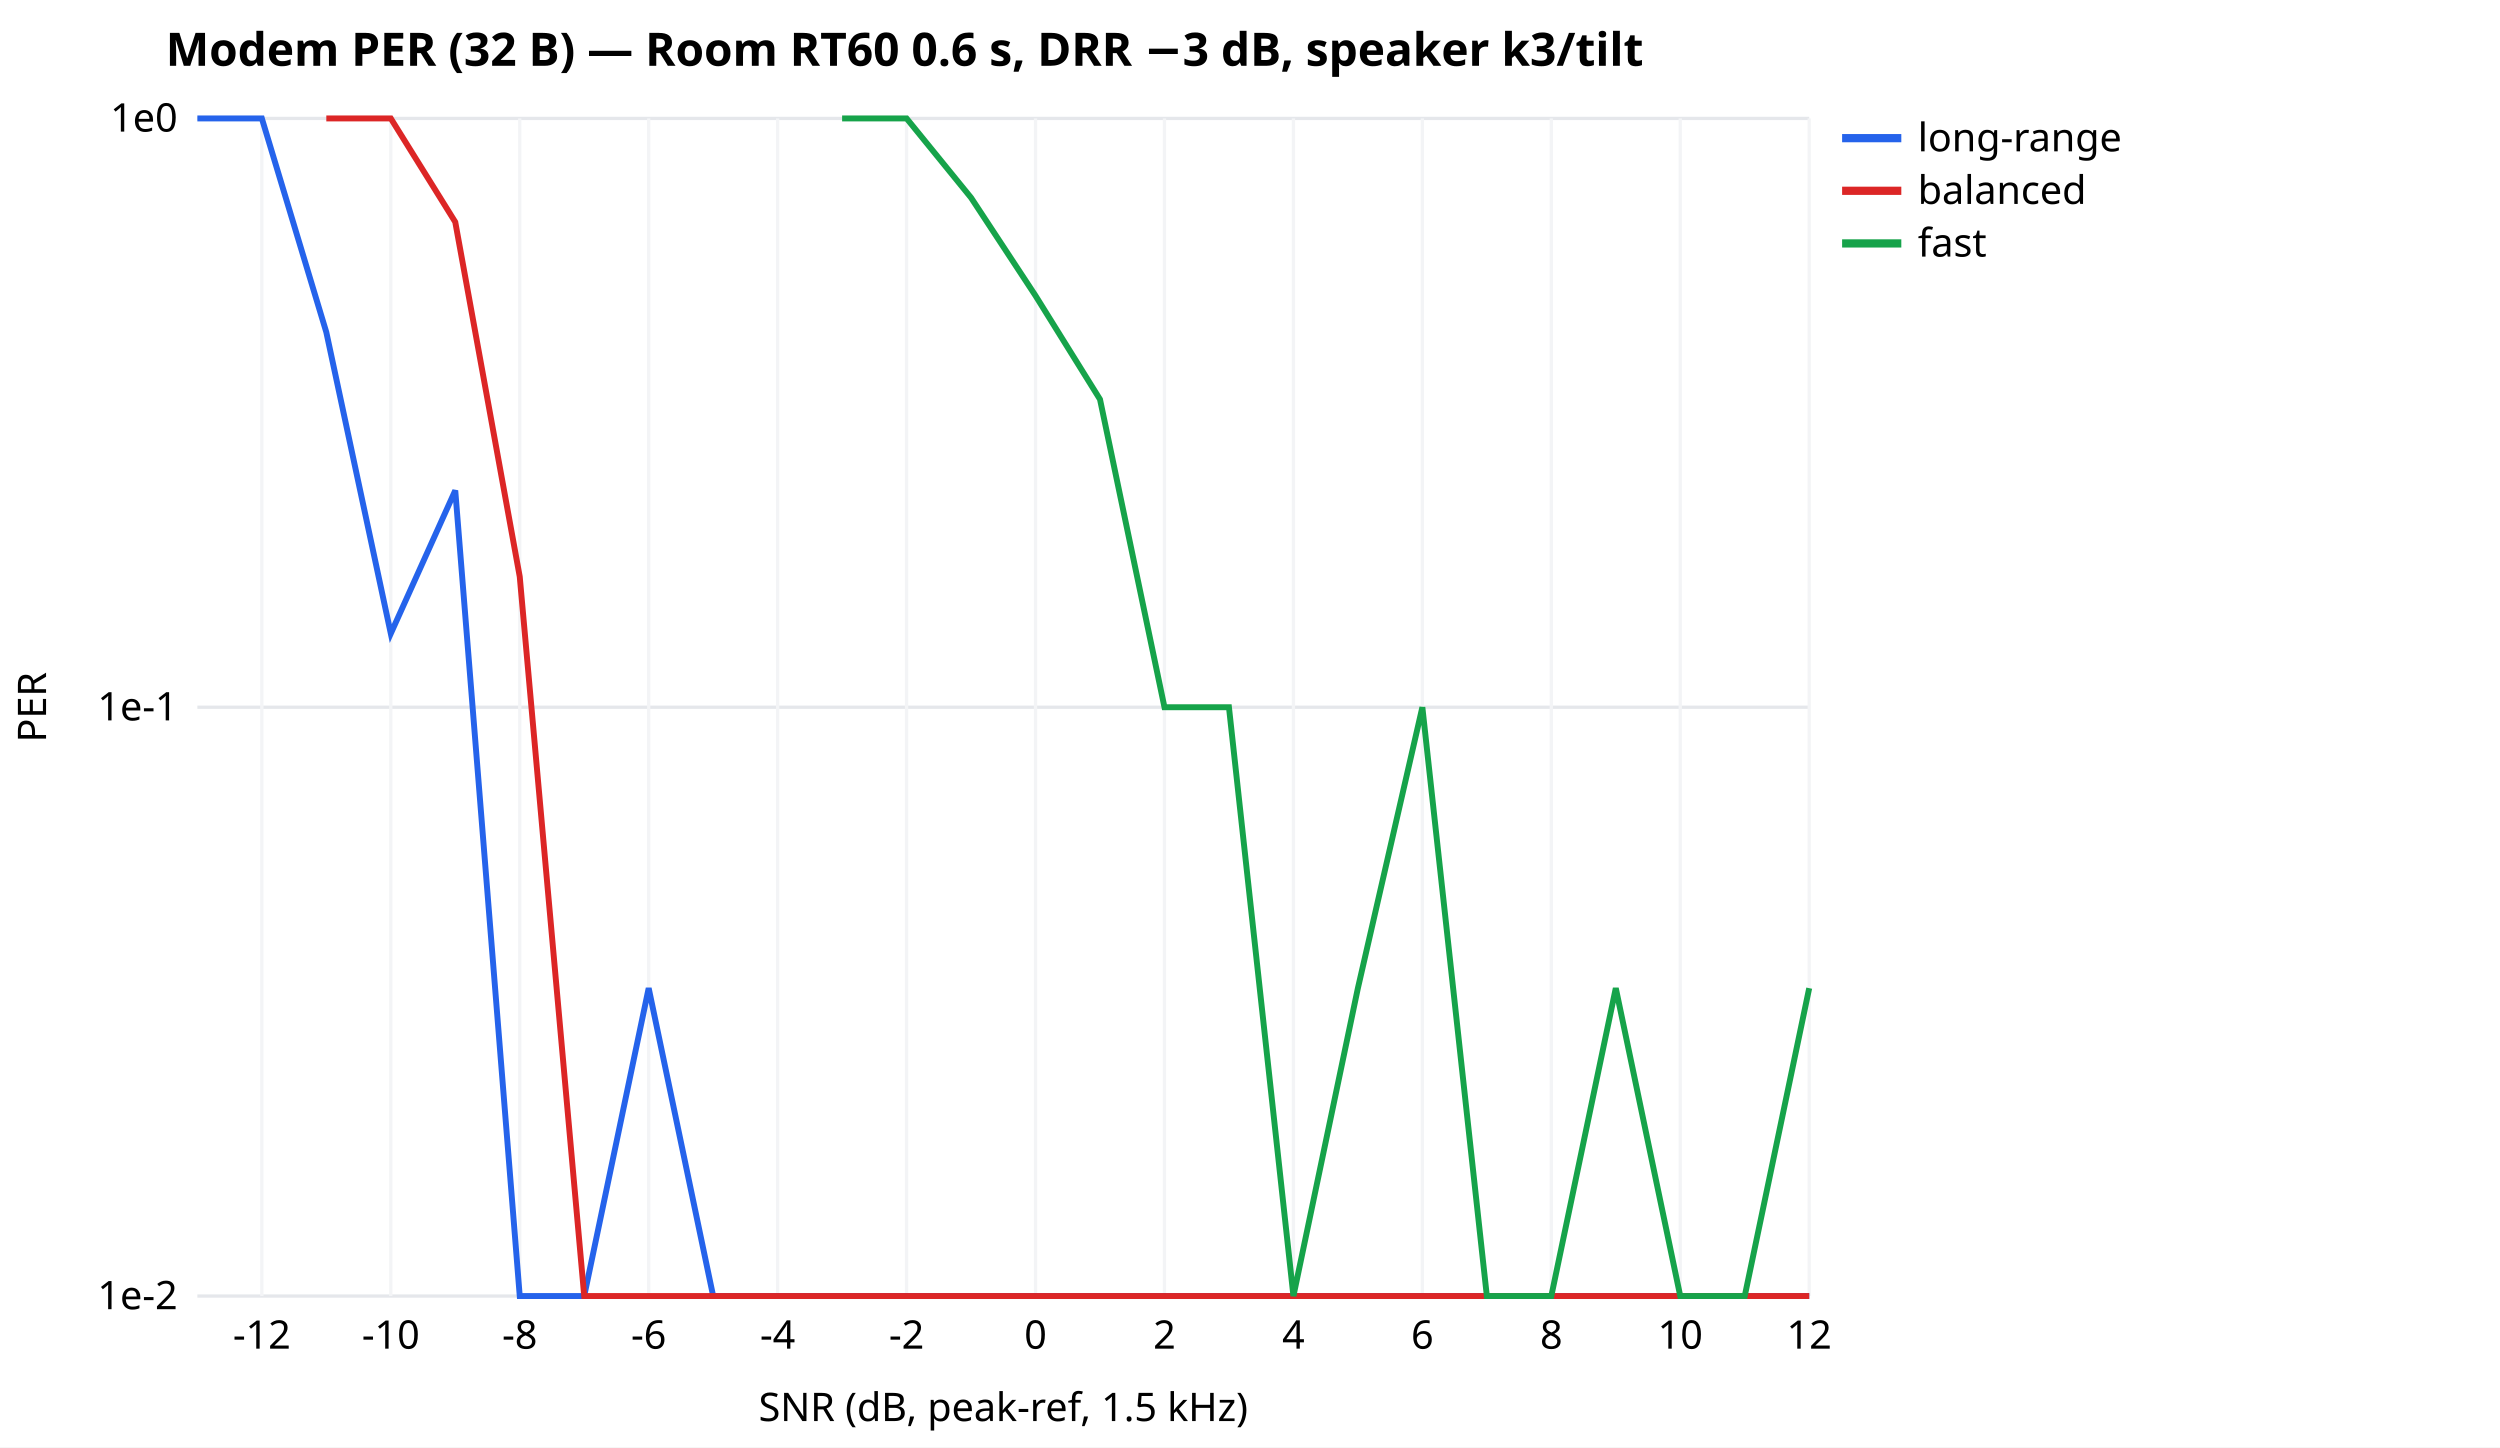
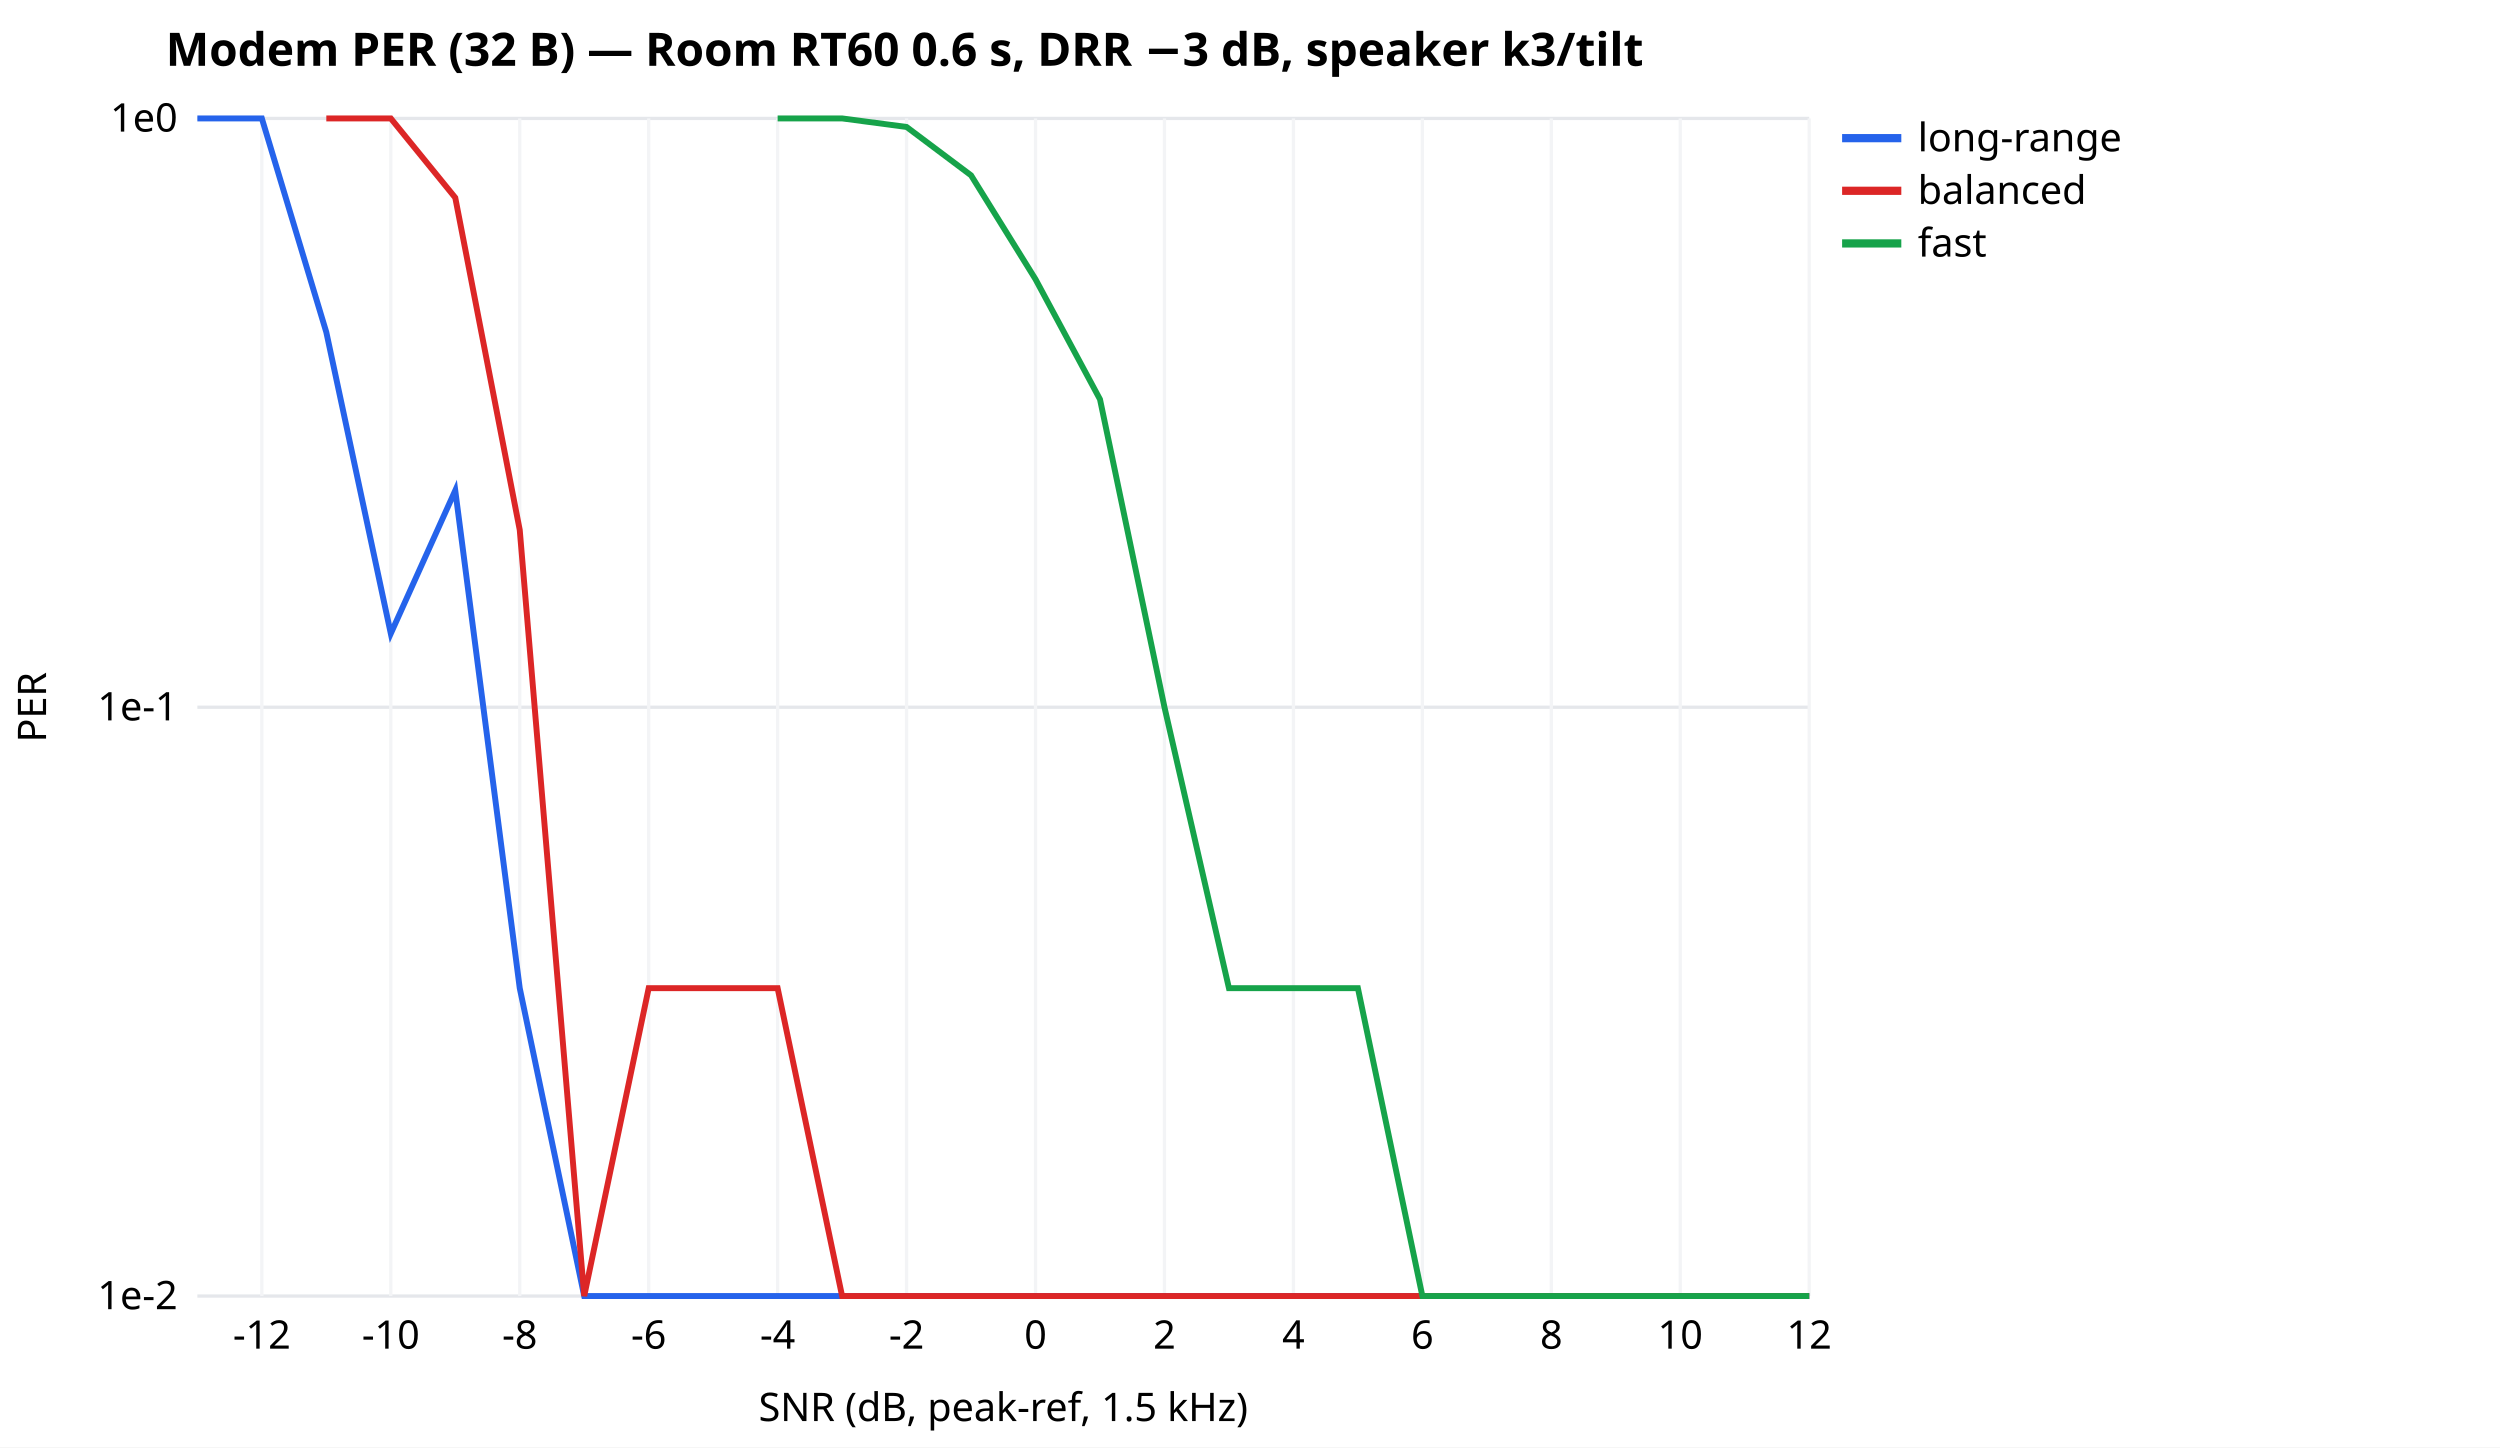
<svg xmlns="http://www.w3.org/2000/svg" viewBox="0 0 760 440" font-family="system-ui,sans-serif" font-size="12">
  <rect width="760" height="440" fill="#fff" />
  <text x="275" y="20" text-anchor="middle" font-size="14" font-weight="600">Modem PER (32 B) — Room RT60 0.6 s, DRR −3 dB, speaker k3/tilt</text>
  <line x1="60" x2="550" y1="394" y2="394" stroke="#e5e7eb" />
  <text x="54" y="398" text-anchor="end">1e-2</text>
  <line x1="60" x2="550" y1="215" y2="215" stroke="#e5e7eb" />
  <text x="54" y="219" text-anchor="end">1e-1</text>
  <line x1="60" x2="550" y1="36" y2="36" stroke="#e5e7eb" />
  <text x="54" y="40" text-anchor="end">1e0</text>
  <line x1="79.6" x2="79.6" y1="36" y2="394" stroke="#f3f4f6" />
  <text x="79.6" y="410" text-anchor="middle">-12</text>
  <line x1="118.8" x2="118.8" y1="36" y2="394" stroke="#f3f4f6" />
  <text x="118.8" y="410" text-anchor="middle">-10</text>
  <line x1="158" x2="158" y1="36" y2="394" stroke="#f3f4f6" />
  <text x="158" y="410" text-anchor="middle">-8</text>
  <line x1="197.2" x2="197.2" y1="36" y2="394" stroke="#f3f4f6" />
  <text x="197.2" y="410" text-anchor="middle">-6</text>
  <line x1="236.4" x2="236.4" y1="36" y2="394" stroke="#f3f4f6" />
  <text x="236.4" y="410" text-anchor="middle">-4</text>
  <line x1="275.6" x2="275.6" y1="36" y2="394" stroke="#f3f4f6" />
  <text x="275.6" y="410" text-anchor="middle">-2</text>
  <line x1="314.8" x2="314.8" y1="36" y2="394" stroke="#f3f4f6" />
  <text x="314.8" y="410" text-anchor="middle">0</text>
  <line x1="354" x2="354" y1="36" y2="394" stroke="#f3f4f6" />
  <text x="354" y="410" text-anchor="middle">2</text>
  <line x1="393.2" x2="393.2" y1="36" y2="394" stroke="#f3f4f6" />
  <text x="393.2" y="410" text-anchor="middle">4</text>
  <line x1="432.4" x2="432.4" y1="36" y2="394" stroke="#f3f4f6" />
  <text x="432.4" y="410" text-anchor="middle">6</text>
  <line x1="471.6" x2="471.6" y1="36" y2="394" stroke="#f3f4f6" />
  <text x="471.6" y="410" text-anchor="middle">8</text>
  <line x1="510.8" x2="510.8" y1="36" y2="394" stroke="#f3f4f6" />
  <text x="510.8" y="410" text-anchor="middle">10</text>
  <line x1="550" x2="550" y1="36" y2="394" stroke="#f3f4f6" />
  <text x="550" y="410" text-anchor="middle">12</text>
  <text x="305" y="432" text-anchor="middle">SNR (dB, peak-ref, 1.5 kHz)</text>
  <text x="14" y="215" text-anchor="middle" transform="rotate(-90 14 215)">PER</text>
-   <polyline fill="none" stroke="#2563eb" stroke-width="1.8" points="550.0,394.0 530.4,394.0 510.8,394.0 491.2,394.0 471.6,394.0 452.0,394.0 432.4,394.0 412.8,394.0 393.2,394.0 373.6,394.0 354.0,394.0 334.4,394.0 314.8,394.0 295.2,394.0 275.6,394.0 256.0,394.0 236.4,394.0 216.8,394.0 197.2,300.4 177.6,394.0 158.0,394.0 138.4,149.1 118.8,192.6 99.2,101.0 79.6,36.0 60.0,36.0" />
+   <polyline fill="none" stroke="#2563eb" stroke-width="1.8" points="550.0,394.0 530.4,394.0 510.8,394.0 491.2,394.0 471.6,394.0 452.0,394.0 432.4,394.0 412.8,394.0 393.2,394.0 373.6,394.0 354.0,394.0 334.4,394.0 314.8,394.0 295.2,394.0 275.6,394.0 256.0,394.0 236.4,394.0 216.8,394.0 197.2,394.0 177.6,394.0 158.0,300.4 138.4,149.1 118.8,192.6 99.2,101.0 79.6,36.0 60.0,36.0" />
  <line x1="560" x2="578" y1="42" y2="42" stroke="#2563eb" stroke-width="2.5" />
  <text x="583" y="46">long-range</text>
-   <polyline fill="none" stroke="#dc2626" stroke-width="1.8" points="550.0,394.0 530.4,394.0 510.8,394.0 491.2,394.0 471.6,394.0 452.0,394.0 432.4,394.0 412.8,394.0 393.2,394.0 373.6,394.0 354.0,394.0 334.4,394.0 314.8,394.0 295.2,394.0 275.6,394.0 256.0,394.0 236.4,394.0 216.8,394.0 197.2,394.0 177.6,394.0 158.0,175.3 138.4,67.5 118.8,36.0 99.2,36.0" />
+   <polyline fill="none" stroke="#dc2626" stroke-width="1.8" points="550.0,394.0 530.4,394.0 510.8,394.0 491.2,394.0 471.6,394.0 452.0,394.0 432.4,394.0 412.8,394.0 393.2,394.0 373.6,394.0 354.0,394.0 334.4,394.0 314.8,394.0 295.2,394.0 275.6,394.0 256.0,394.0 236.4,300.4 216.8,300.4 197.2,300.4 177.6,394.0 158.0,161.1 138.4,60.1 118.8,36.0 99.2,36.0" />
  <line x1="560" x2="578" y1="58" y2="58" stroke="#dc2626" stroke-width="2.5" />
  <text x="583" y="62">balanced</text>
-   <polyline fill="none" stroke="#16a34a" stroke-width="1.8" points="550.0,300.4 530.4,394.0 510.8,394.0 491.2,300.4 471.6,394.0 452.0,394.0 432.4,215.0 412.8,300.4 393.2,394.0 373.6,215.0 354.0,215.0 334.4,121.4 314.8,89.9 295.2,60.1 275.6,36.0 256.0,36.0" />
+   <polyline fill="none" stroke="#16a34a" stroke-width="1.8" points="550.0,394.0 530.4,394.0 510.8,394.0 491.2,394.0 471.6,394.0 452.0,394.0 432.4,394.0 412.8,300.4 393.2,300.4 373.6,300.4 354.0,215.0 334.4,121.4 314.8,84.9 295.2,53.3 275.6,38.6 256.0,36.0 236.4,36.0" />
  <line x1="560" x2="578" y1="74" y2="74" stroke="#16a34a" stroke-width="2.5" />
  <text x="583" y="78">fast</text>
</svg>
